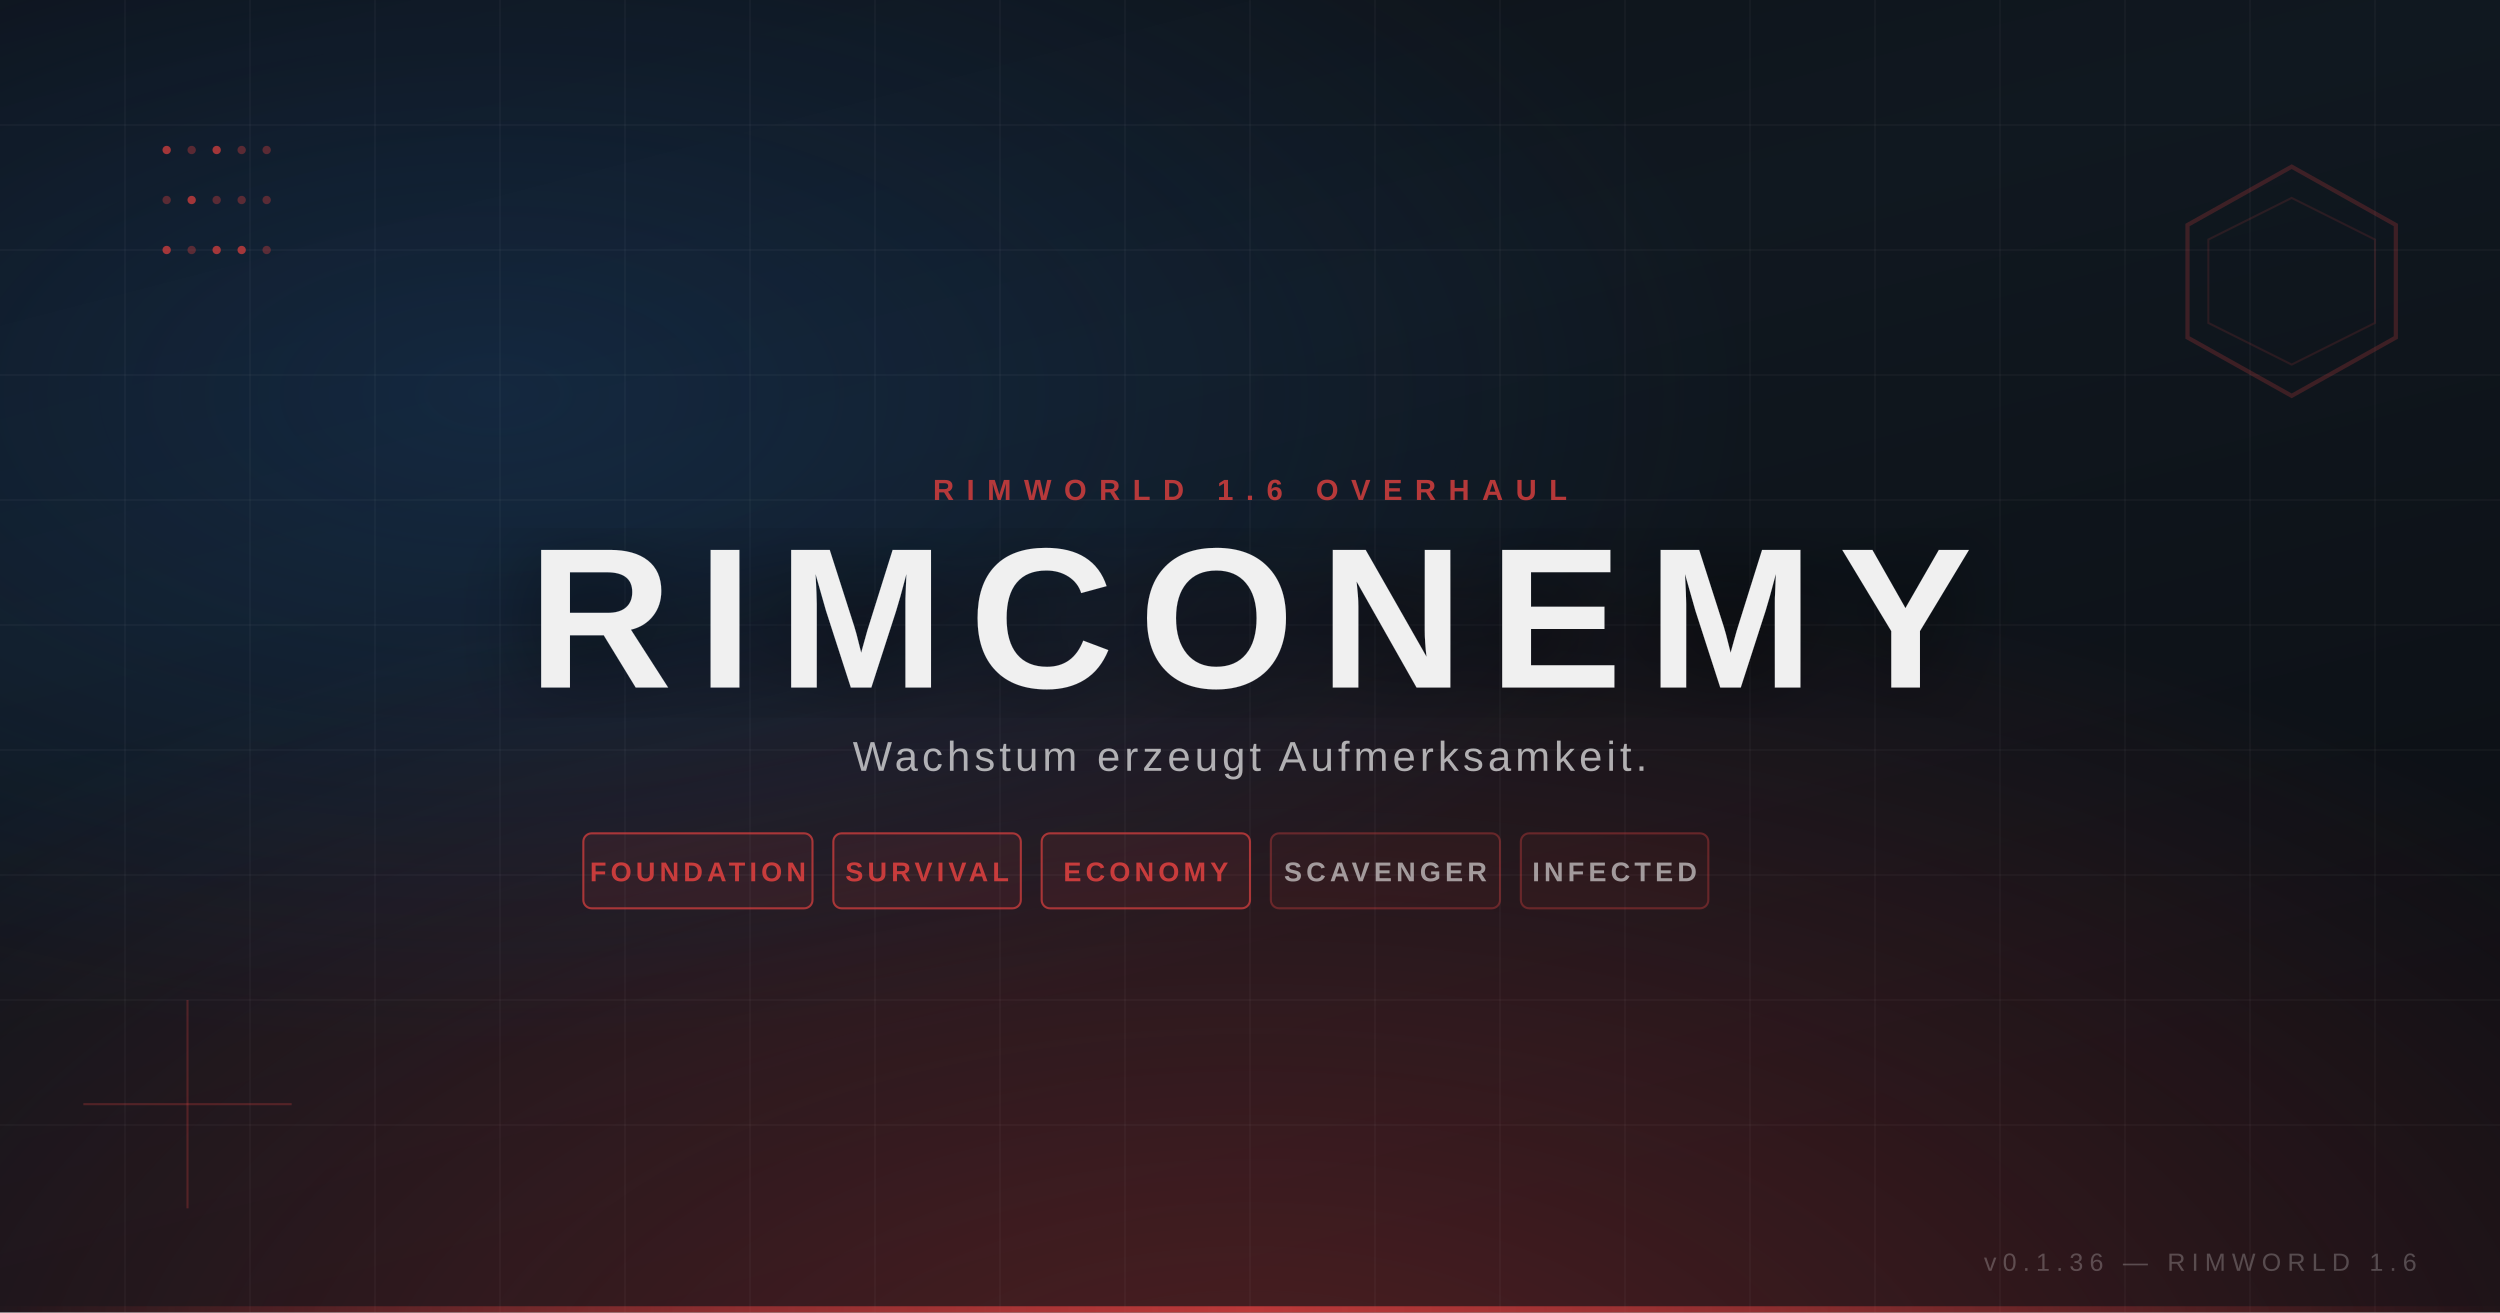
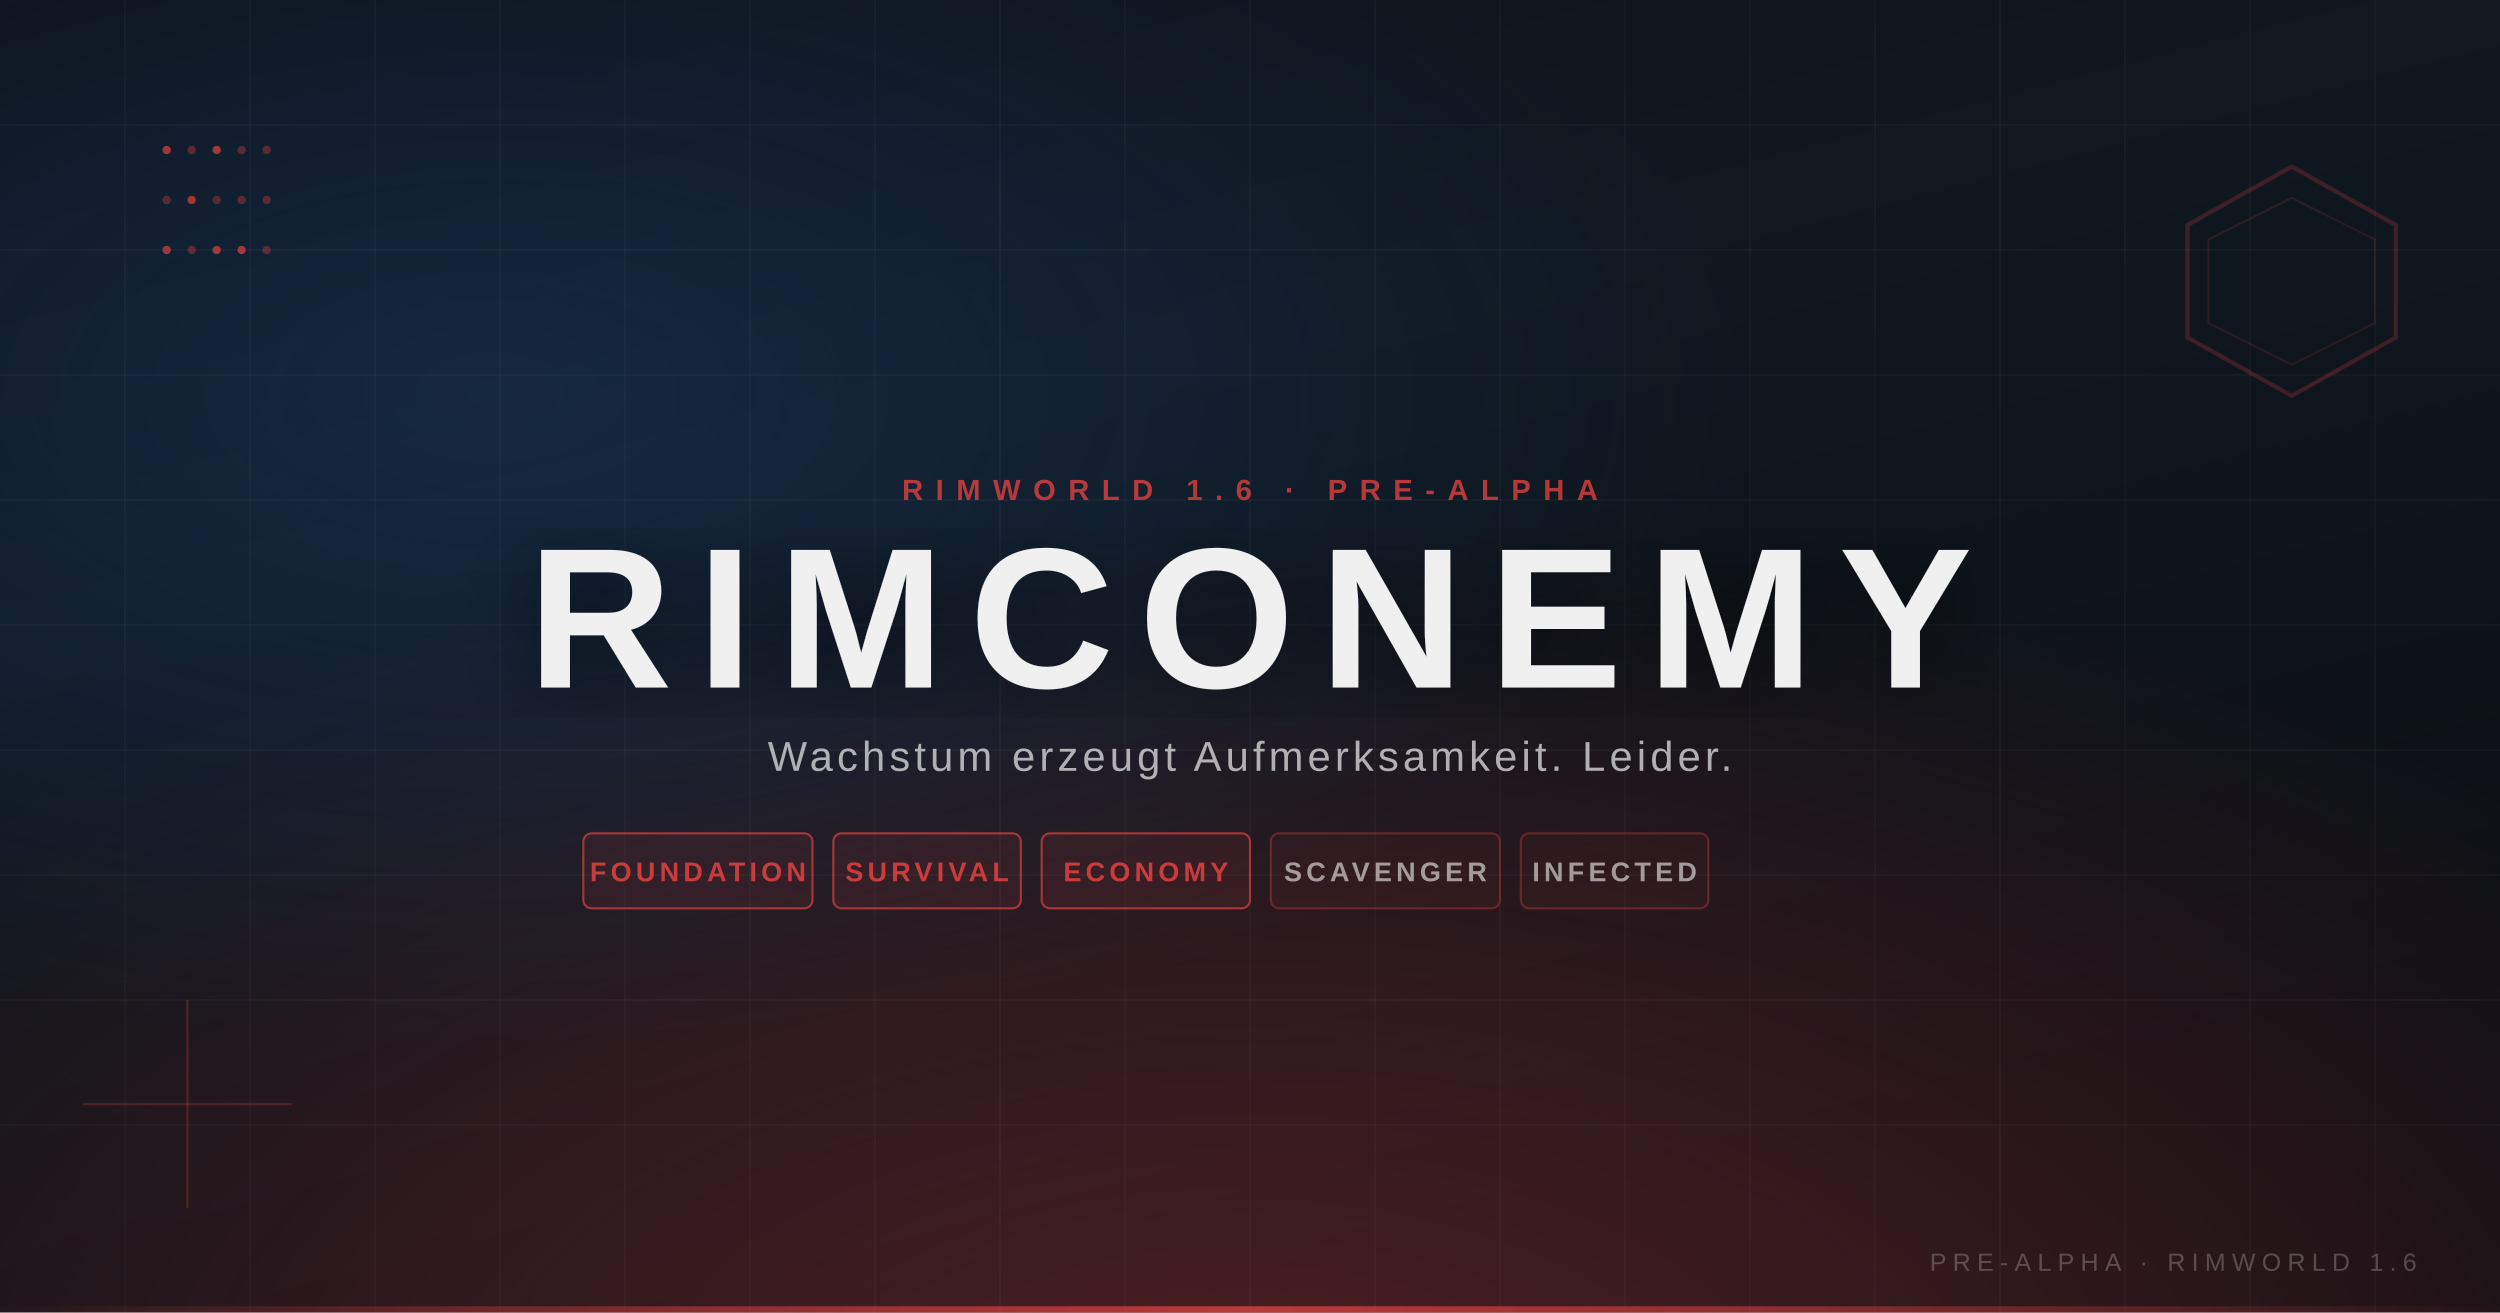
<svg xmlns="http://www.w3.org/2000/svg" viewBox="0 0 1200 630" width="1200" height="630">
  <defs>
    <linearGradient id="bg" x1="0%" y1="0%" x2="50%" y2="100%">
      <stop offset="0%" style="stop-color:#0d1117;stop-opacity:1" />
      <stop offset="40%" style="stop-color:#101820;stop-opacity:1" />
      <stop offset="100%" style="stop-color:#0c0f14;stop-opacity:1" />
    </linearGradient>
    <radialGradient id="glow1" cx="50%" cy="110%" r="70%">
      <stop offset="0%" style="stop-color:#c83c3c;stop-opacity:0.35" />
      <stop offset="100%" style="stop-color:#c83c3c;stop-opacity:0" />
    </radialGradient>
    <radialGradient id="glow2" cx="20%" cy="30%" r="50%">
      <stop offset="0%" style="stop-color:#1e508c;stop-opacity:0.3" />
      <stop offset="100%" style="stop-color:#1e508c;stop-opacity:0" />
    </radialGradient>
    <filter id="shadow" x="-20%" y="-20%" width="140%" height="140%">
      <feDropShadow dx="0" dy="4" stdDeviation="20" flood-color="#000000" flood-opacity="0.6" />
    </filter>
    <linearGradient id="bar" x1="0%" y1="0%" x2="100%" y2="0%">
      <stop offset="0%" style="stop-color:#c83c3c;stop-opacity:0" />
      <stop offset="30%" style="stop-color:#c83c3c;stop-opacity:0.6" />
      <stop offset="50%" style="stop-color:#c83c3c;stop-opacity:0.9" />
      <stop offset="70%" style="stop-color:#c83c3c;stop-opacity:0.6" />
      <stop offset="100%" style="stop-color:#c83c3c;stop-opacity:0" />
    </linearGradient>
  </defs>
  <rect width="1200" height="630" fill="url(#bg)" />
  <rect width="1200" height="630" fill="url(#glow1)" />
  <rect width="1200" height="630" fill="url(#glow2)" />
  <g stroke="rgba(255,255,255,0.03)" stroke-width="1">
    <line x1="0" y1="60" x2="1200" y2="60" />
    <line x1="0" y1="120" x2="1200" y2="120" />
    <line x1="0" y1="180" x2="1200" y2="180" />
    <line x1="0" y1="240" x2="1200" y2="240" />
    <line x1="0" y1="300" x2="1200" y2="300" />
    <line x1="0" y1="360" x2="1200" y2="360" />
    <line x1="0" y1="420" x2="1200" y2="420" />
    <line x1="0" y1="480" x2="1200" y2="480" />
    <line x1="0" y1="540" x2="1200" y2="540" />
    <line x1="60" y1="0" x2="60" y2="630" />
    <line x1="120" y1="0" x2="120" y2="630" />
    <line x1="180" y1="0" x2="180" y2="630" />
    <line x1="240" y1="0" x2="240" y2="630" />
    <line x1="300" y1="0" x2="300" y2="630" />
    <line x1="360" y1="0" x2="360" y2="630" />
    <line x1="420" y1="0" x2="420" y2="630" />
    <line x1="480" y1="0" x2="480" y2="630" />
    <line x1="540" y1="0" x2="540" y2="630" />
    <line x1="600" y1="0" x2="600" y2="630" />
    <line x1="660" y1="0" x2="660" y2="630" />
    <line x1="720" y1="0" x2="720" y2="630" />
    <line x1="780" y1="0" x2="780" y2="630" />
    <line x1="840" y1="0" x2="840" y2="630" />
    <line x1="900" y1="0" x2="900" y2="630" />
    <line x1="960" y1="0" x2="960" y2="630" />
    <line x1="1020" y1="0" x2="1020" y2="630" />
    <line x1="1080" y1="0" x2="1080" y2="630" />
    <line x1="1140" y1="0" x2="1140" y2="630" />
  </g>
  <polygon points="1100,80 1150,108 1150,162 1100,190 1050,162 1050,108" fill="none" stroke="rgba(200,60,60,0.25)" stroke-width="2" />
  <polygon points="1100,95 1140,115 1140,155 1100,175 1060,155 1060,115" fill="none" stroke="rgba(200,60,60,0.15)" stroke-width="1" />
  <circle cx="80" cy="72" r="2" fill="rgba(200,60,60,0.8)" />
  <circle cx="92" cy="72" r="2" fill="rgba(200,60,60,0.4)" />
  <circle cx="104" cy="72" r="2" fill="rgba(200,60,60,0.8)" />
  <circle cx="116" cy="72" r="2" fill="rgba(200,60,60,0.4)" />
  <circle cx="128" cy="72" r="2" fill="rgba(200,60,60,0.4)" />
  <circle cx="80" cy="96" r="2" fill="rgba(200,60,60,0.4)" />
  <circle cx="92" cy="96" r="2" fill="rgba(200,60,60,0.8)" />
  <circle cx="104" cy="96" r="2" fill="rgba(200,60,60,0.4)" />
  <circle cx="116" cy="96" r="2" fill="rgba(200,60,60,0.4)" />
  <circle cx="128" cy="96" r="2" fill="rgba(200,60,60,0.4)" />
  <circle cx="80" cy="120" r="2" fill="rgba(200,60,60,0.8)" />
  <circle cx="92" cy="120" r="2" fill="rgba(200,60,60,0.4)" />
  <circle cx="104" cy="120" r="2" fill="rgba(200,60,60,0.8)" />
  <circle cx="116" cy="120" r="2" fill="rgba(200,60,60,0.8)" />
  <circle cx="128" cy="120" r="2" fill="rgba(200,60,60,0.4)" />
  <line x1="40" y1="530" x2="140" y2="530" stroke="rgba(200,60,60,0.3)" stroke-width="1" />
  <line x1="90" y1="480" x2="90" y2="580" stroke="rgba(200,60,60,0.3)" stroke-width="1" />
-   <text x="600" y="240" text-anchor="middle" font-family="Arial, Helvetica, sans-serif" font-size="14" font-weight="600" letter-spacing="6" fill="rgba(200,60,60,0.9)">RIMWORLD 1.6 OVERHAUL</text>
+   <text x="600" y="240" text-anchor="middle" font-family="Arial, Helvetica, sans-serif" font-size="14" font-weight="600" letter-spacing="6" fill="rgba(200,60,60,0.9)">RIMWORLD 1.6 · PRE-ALPHA</text>
  <text x="600" y="330" text-anchor="middle" font-family="Arial Black, Arial, Helvetica, sans-serif" font-size="96" font-weight="700" letter-spacing="12" fill="#f0f0f0" filter="url(#shadow)">RIMCONEMY</text>
-   <text x="600" y="370" text-anchor="middle" font-family="Arial, Helvetica, sans-serif" font-size="20" font-weight="400" letter-spacing="2" fill="rgba(240,240,240,0.7)">Wachstum erzeugt Aufmerksamkeit.</text>
+   <text x="600" y="370" text-anchor="middle" font-family="Arial, Helvetica, sans-serif" font-size="20" font-weight="400" letter-spacing="2" fill="rgba(240,240,240,0.7)">Wachstum erzeugt Aufmerksamkeit. Leider.</text>
  <rect x="280" y="400" width="110" height="36" rx="4" fill="rgba(200,60,60,0.1)" stroke="rgba(200,60,60,0.8)" stroke-width="1" />
  <text x="335" y="423" text-anchor="middle" font-family="Arial, Helvetica, sans-serif" font-size="13" font-weight="600" letter-spacing="2" fill="rgba(200,60,60,1)">FOUNDATION</text>
  <rect x="400" y="400" width="90" height="36" rx="4" fill="rgba(200,60,60,0.1)" stroke="rgba(200,60,60,0.8)" stroke-width="1" />
  <text x="445" y="423" text-anchor="middle" font-family="Arial, Helvetica, sans-serif" font-size="13" font-weight="600" letter-spacing="2" fill="rgba(200,60,60,1)">SURVIVAL</text>
  <rect x="500" y="400" width="100" height="36" rx="4" fill="rgba(200,60,60,0.1)" stroke="rgba(200,60,60,0.8)" stroke-width="1" />
  <text x="550" y="423" text-anchor="middle" font-family="Arial, Helvetica, sans-serif" font-size="13" font-weight="600" letter-spacing="2" fill="rgba(200,60,60,1)">ECONOMY</text>
  <rect x="610" y="400" width="110" height="36" rx="4" fill="rgba(200,60,60,0.06)" stroke="rgba(200,60,60,0.4)" stroke-width="1" />
  <text x="665" y="423" text-anchor="middle" font-family="Arial, Helvetica, sans-serif" font-size="13" font-weight="600" letter-spacing="2" fill="rgba(240,240,240,0.6)">SCAVENGER</text>
  <rect x="730" y="400" width="90" height="36" rx="4" fill="rgba(200,60,60,0.06)" stroke="rgba(200,60,60,0.4)" stroke-width="1" />
  <text x="775" y="423" text-anchor="middle" font-family="Arial, Helvetica, sans-serif" font-size="13" font-weight="600" letter-spacing="2" fill="rgba(240,240,240,0.6)">INFECTED</text>
  <rect x="0" y="627" width="1200" height="3" fill="url(#bar)" />
-   <text x="1160" y="610" text-anchor="end" font-family="Arial, Helvetica, sans-serif" font-size="12" letter-spacing="3" fill="rgba(240,240,240,0.25)">v0.1.36 — RIMWORLD 1.6</text>
+   <text x="1160" y="610" text-anchor="end" font-family="Arial, Helvetica, sans-serif" font-size="12" letter-spacing="3" fill="rgba(240,240,240,0.25)">PRE-ALPHA · RIMWORLD 1.6</text>
</svg>
